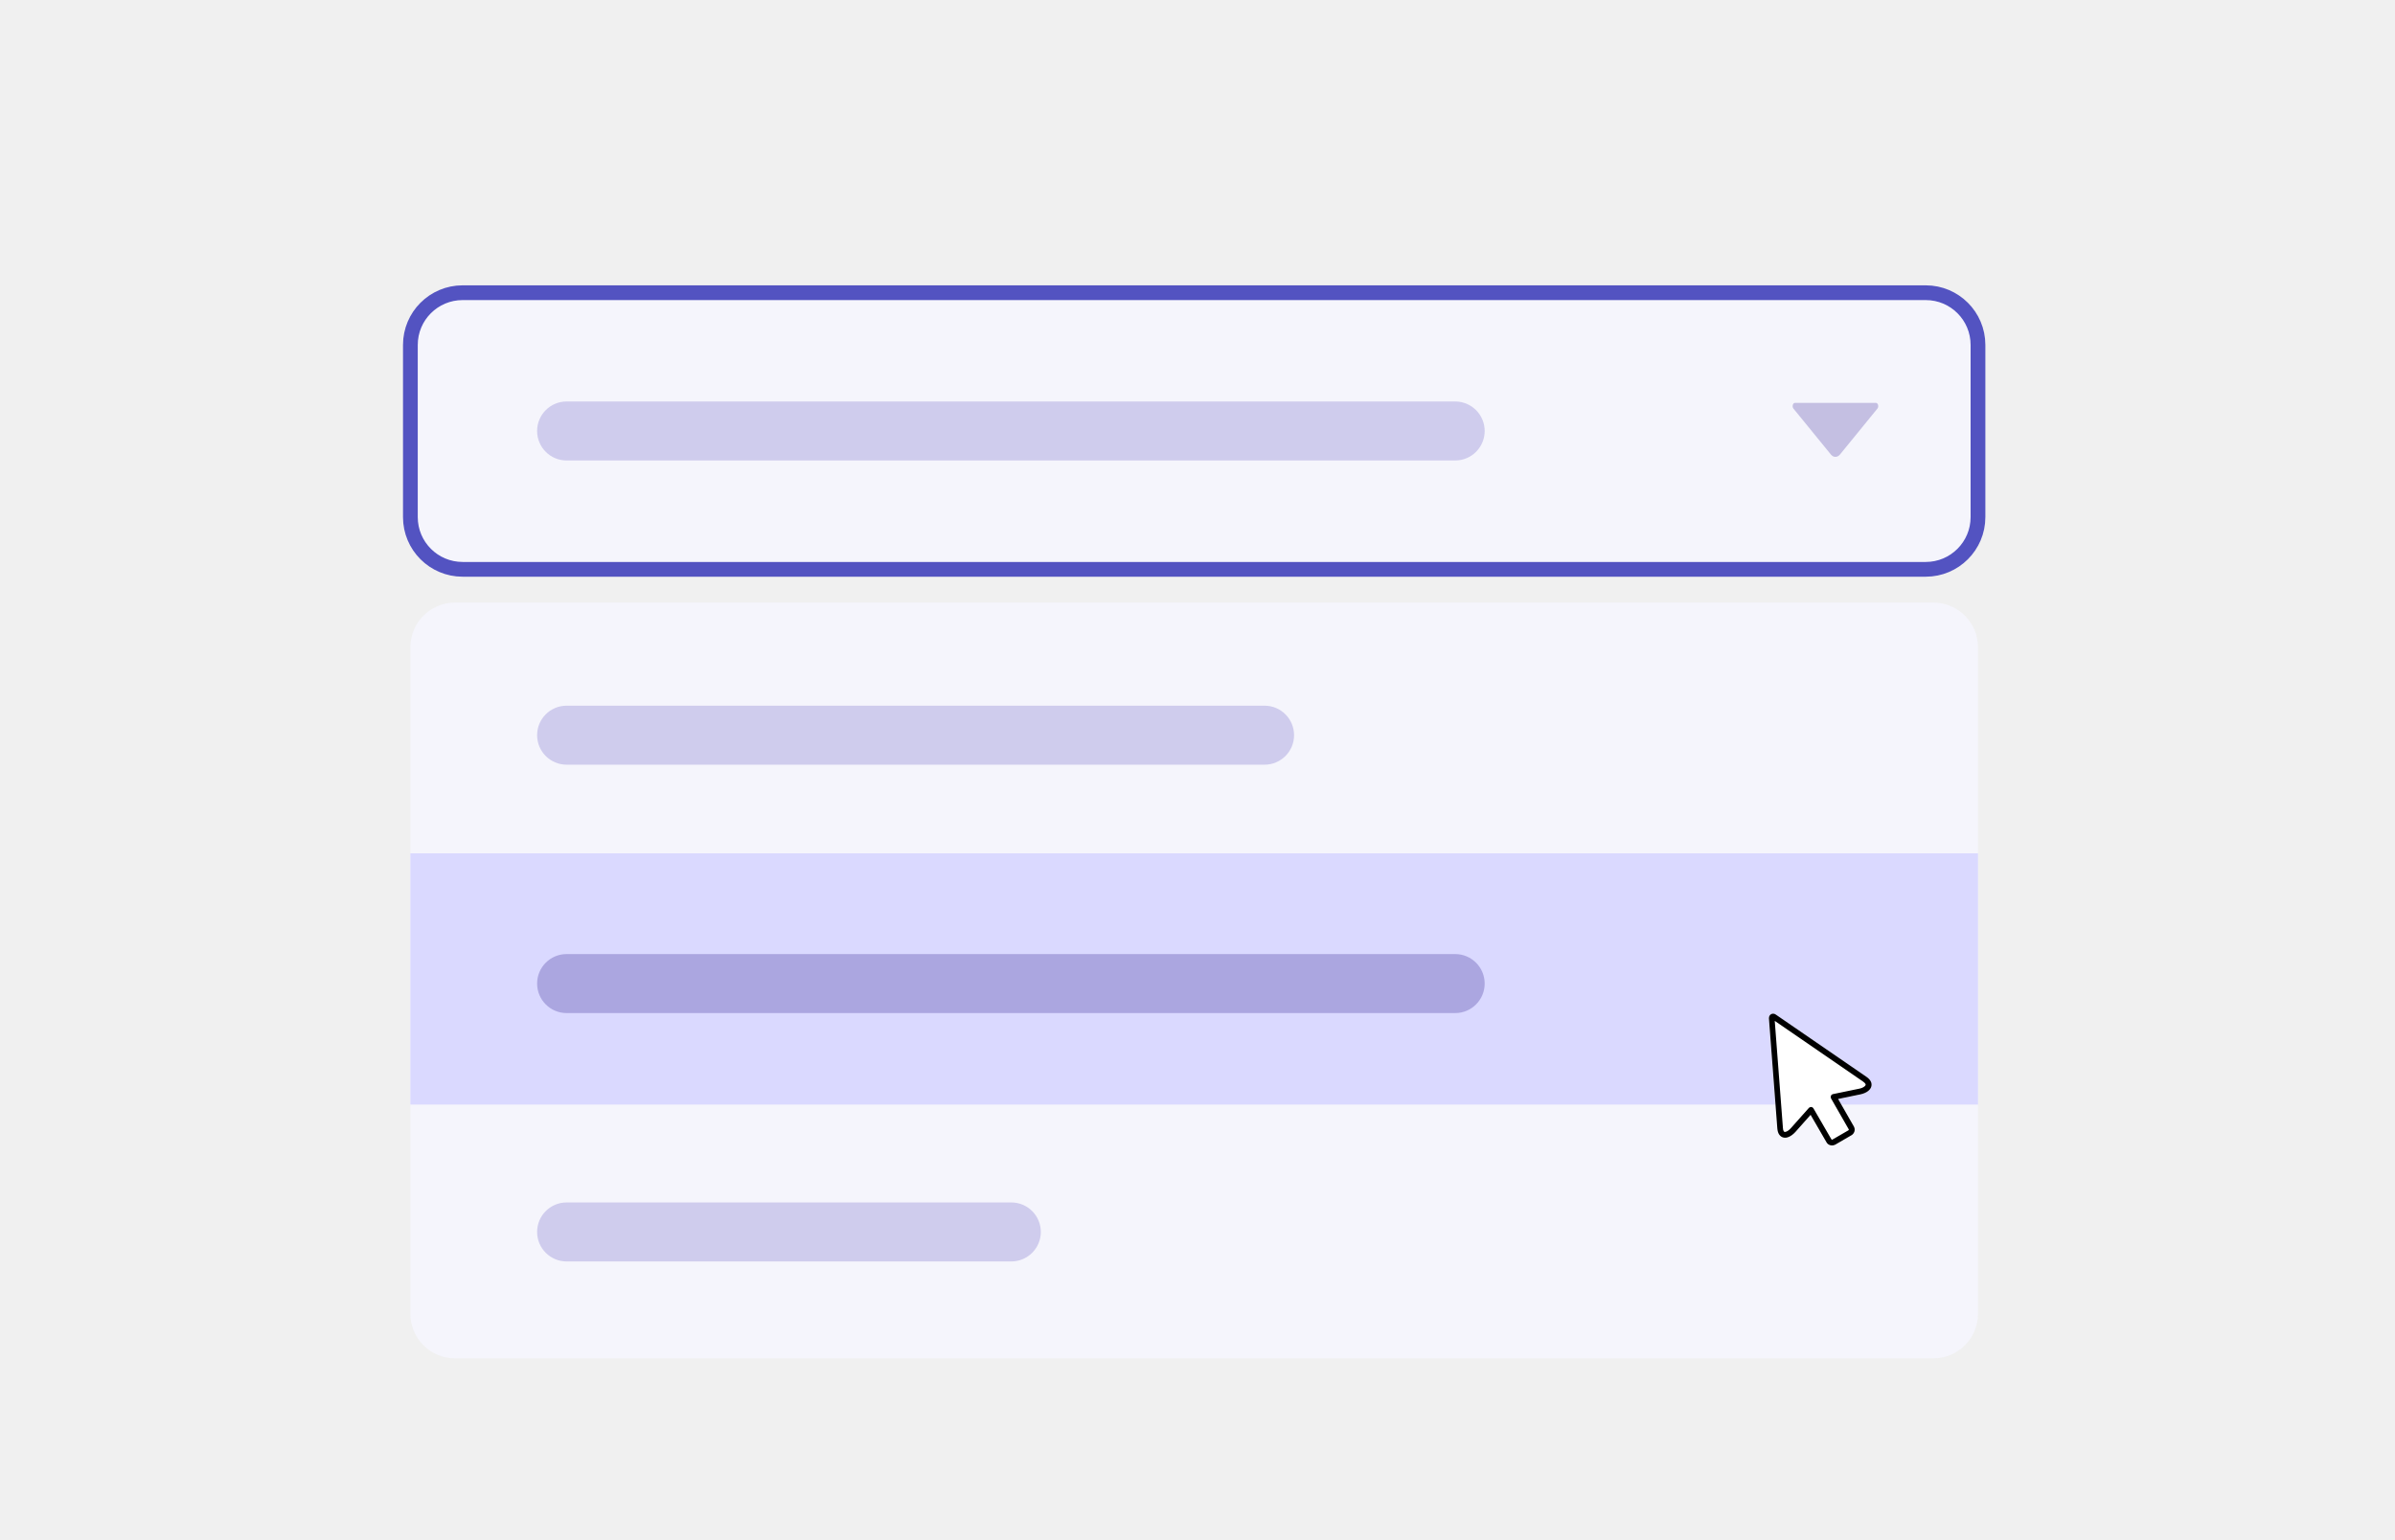
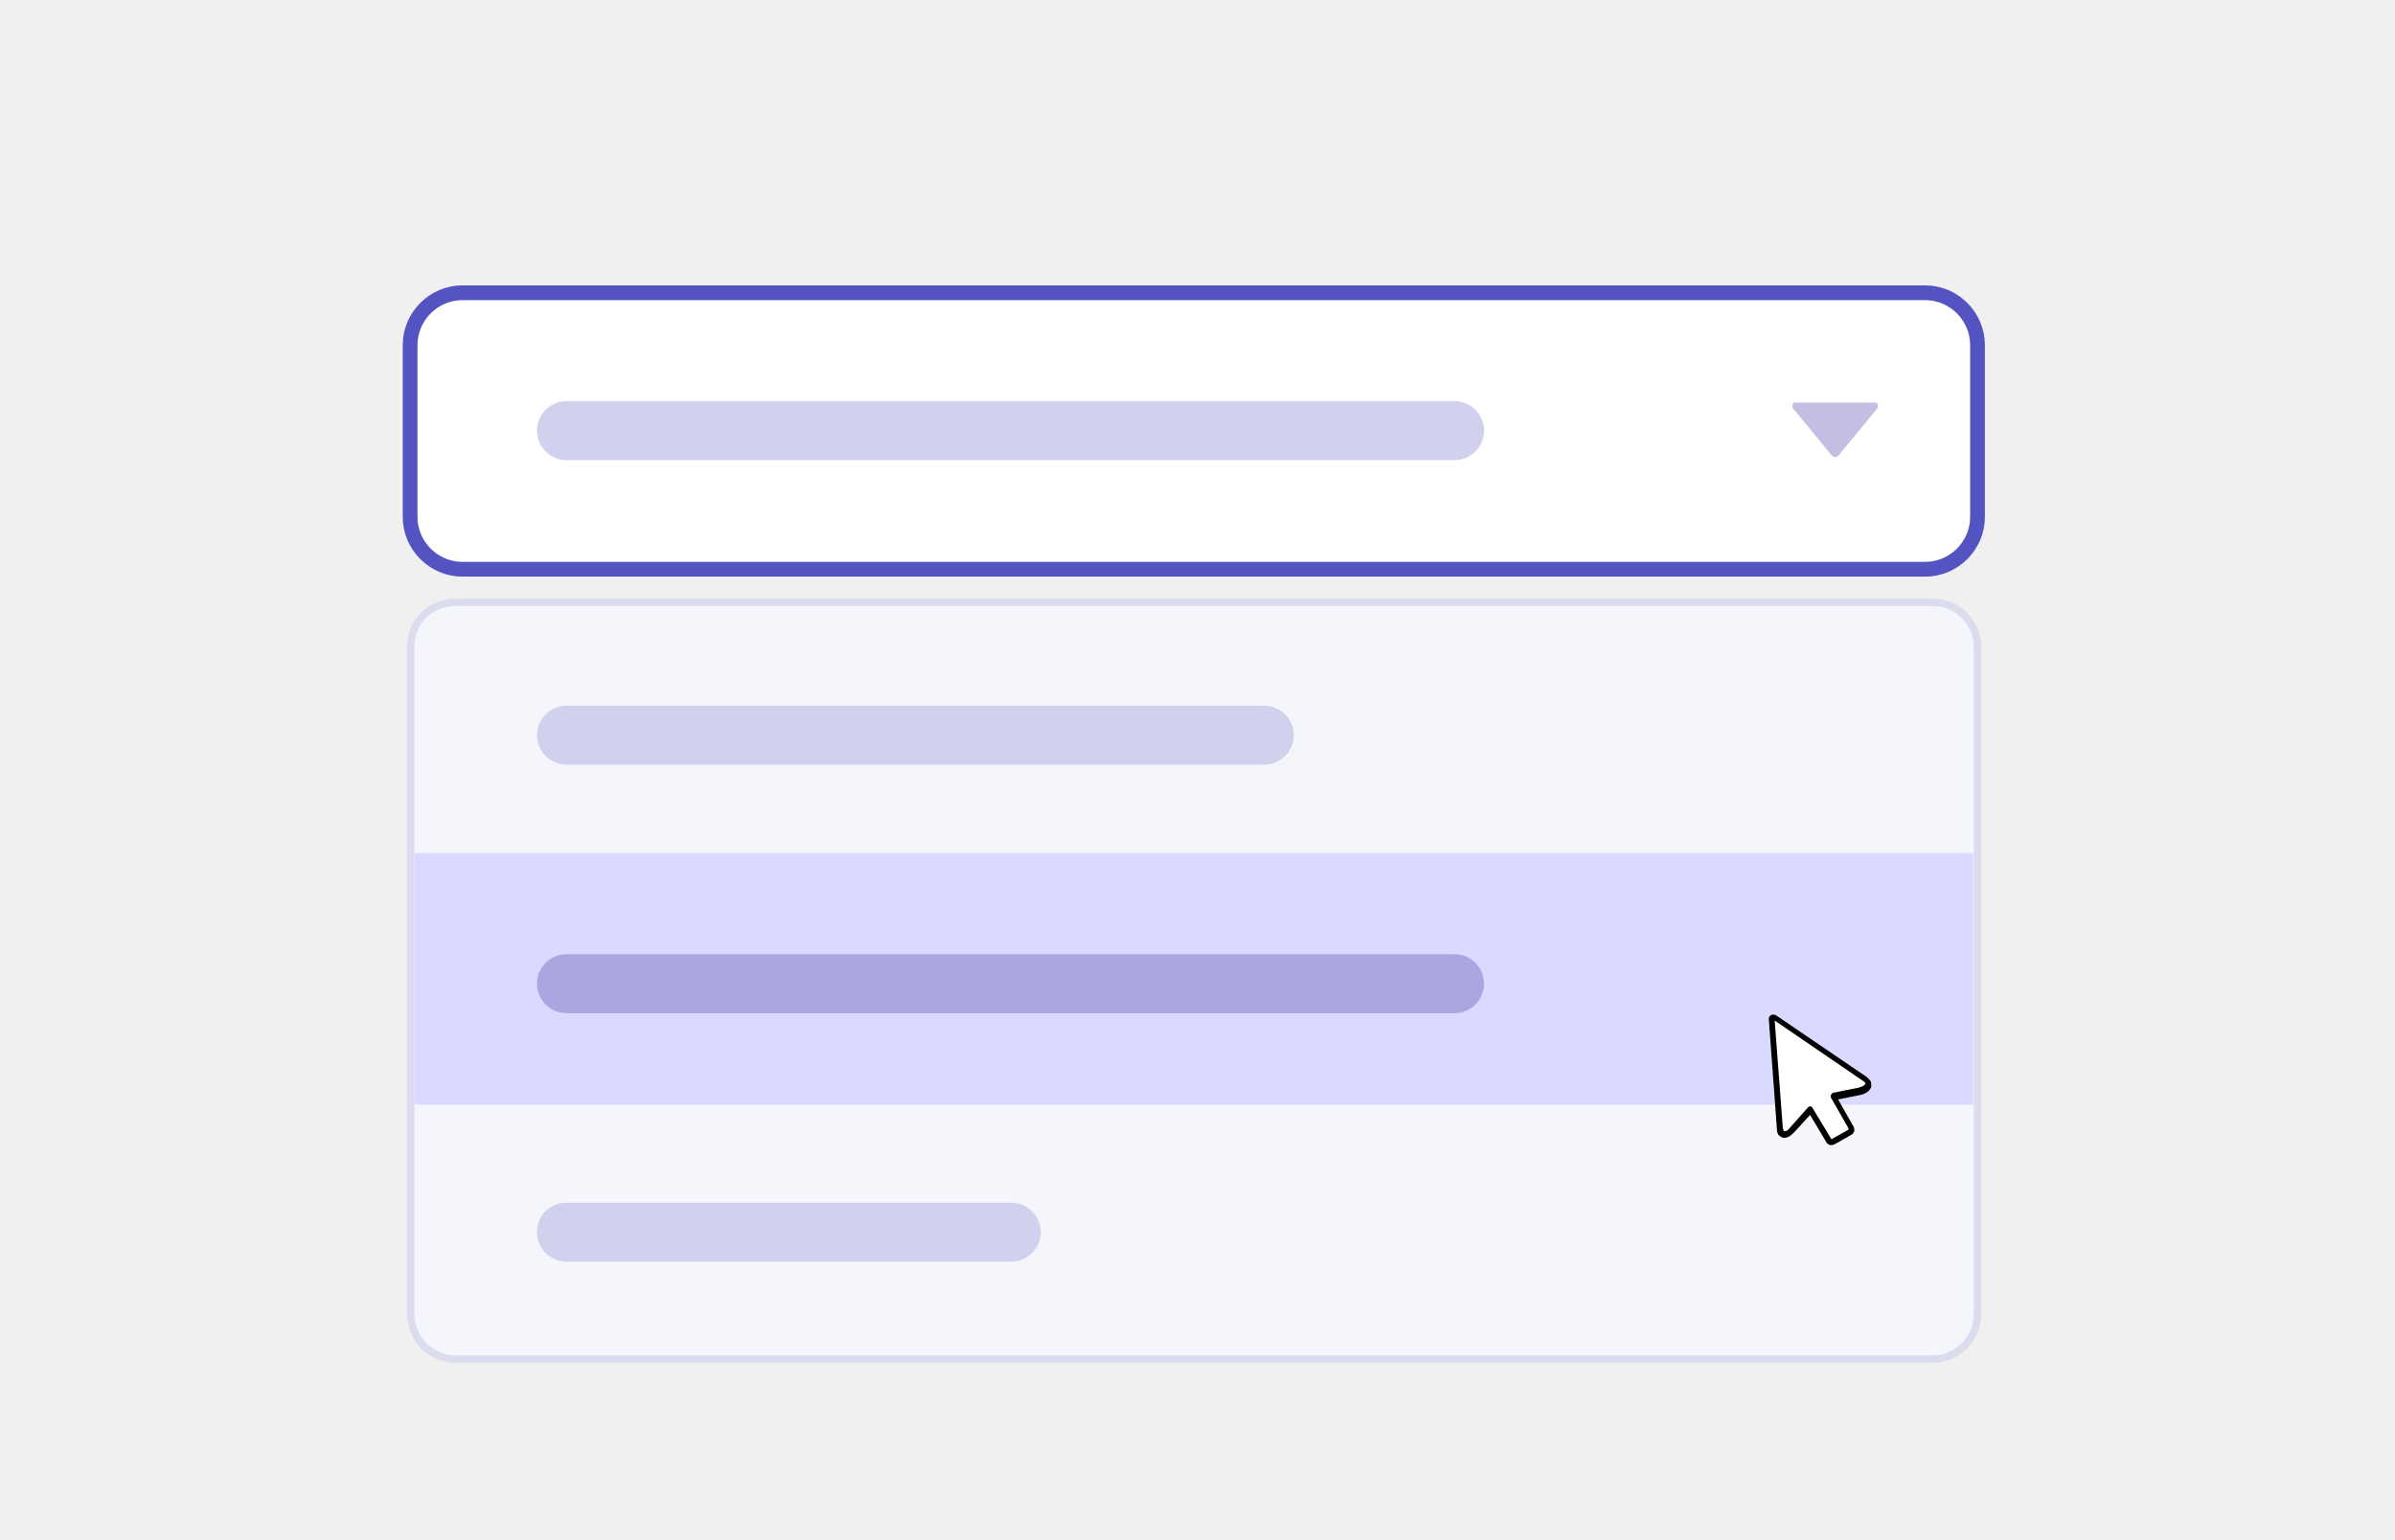
- <svg xmlns="http://www.w3.org/2000/svg" id="a" viewBox="0 0 324.66 208.78">
-   <rect x="55.63" y="39.69" width="212.5" height="37.51" rx="7.08" ry="7.08" style="fill:#f5f5fc; stroke:#5353c1; stroke-miterlimit:10; stroke-width:2px;" />
-   <rect x="72.81" y="54.44" width="128.45" height="8" rx="4" ry="4" style="fill:#cfcced;" />
-   <path d="M249.43,61.62l5.07-6.22c.22-.27,.08-.77-.21-.77h-10.97c-.29,0-.42,.5-.21,.77l5.07,6.22c.36,.44,.89,.44,1.25,0Z" style="fill:#c4bfe2;" />
-   <rect x="55.63" y="81.71" width="212.5" height="102.48" rx="6.05" ry="6.05" style="fill:#f5f5fc;" />
-   <rect x="55.63" y="115.71" width="212.5" height="34.07" style="fill:#dad9ff;" />
-   <rect x="72.81" y="95.69" width="102.61" height="8" rx="4" ry="4" style="fill:#cfcced;" />
-   <rect x="72.81" y="163.05" width="68.28" height="8" rx="4" ry="4" style="fill:#cfcced;" />
-   <rect x="72.81" y="129.37" width="128.45" height="8" rx="4" ry="4" style="fill:#aba6e0;" />
+ <svg xmlns="http://www.w3.org/2000/svg" version="1.1" id="a" x="0px" y="0px" viewBox="0 0 324.7 208.8" style="enable-background:new 0 0 324.7 208.8;" xml:space="preserve">
+   <style type="text/css">
+ 	.st0{fill:#FFFFFF;stroke:#5353C1;stroke-width:2;stroke-miterlimit:10;}
+ 	.st1{fill:#D2D1ED;}
+ 	.st2{fill:#C4BFE2;}
+ 	.st3{fill:#F5F5FC;stroke:#DCDCEF;stroke-miterlimit:10;}
+ 	.st4{fill:#DAD9FF;}
+ 	.st5{fill:#ABA6E0;}
+ 	.st6{fill:#FFFFFF;}
+ </style>
+   <path class="st0" d="M62.7,39.7h198.3c3.9,0,7.1,3.2,7.1,7.1v23.3c0,3.9-3.2,7.1-7.1,7.1H62.7c-3.9,0-7.1-3.2-7.1-7.1V46.8  C55.6,42.9,58.8,39.7,62.7,39.7z" />
+   <path class="st1" d="M76.8,54.4h120.4c2.2,0,4,1.8,4,4l0,0c0,2.2-1.8,4-4,4H76.8c-2.2,0-4-1.8-4-4l0,0  C72.8,56.2,74.6,54.4,76.8,54.4z" />
+   <path class="st2" d="M249.4,61.6l5.1-6.2c0.2-0.3,0.1-0.8-0.2-0.8h-11c-0.3,0-0.4,0.5-0.2,0.8l5.1,6.2  C248.5,62.1,249.1,62.1,249.4,61.6z" />
+   <path class="st3" d="M61.7,81.7h200.4c3.3,0,6,2.7,6,6.1v90.4c0,3.3-2.7,6.1-6,6.1H61.7c-3.3,0-6-2.7-6-6.1V87.8  C55.6,84.4,58.3,81.7,61.7,81.7z" />
+   <rect x="56.2" y="115.7" class="st4" width="211.3" height="34.1" />
+   <path class="st1" d="M76.8,95.7h94.6c2.2,0,4,1.8,4,4l0,0c0,2.2-1.8,4-4,4H76.8c-2.2,0-4-1.8-4-4l0,0C72.8,97.5,74.6,95.7,76.8,95.7  z" />
+   <path class="st1" d="M76.8,163.1h60.3c2.2,0,4,1.8,4,4l0,0c0,2.2-1.8,4-4,4H76.8c-2.2,0-4-1.8-4-4l0,0  C72.8,164.8,74.6,163.1,76.8,163.1z" />
+   <path class="st5" d="M76.8,129.4h120.4c2.2,0,4,1.8,4,4l0,0c0,2.2-1.8,4-4,4H76.8c-2.2,0-4-1.8-4-4l0,0  C72.8,131.2,74.6,129.4,76.8,129.4z" />
  <g>
-     <path d="M253.66,147.37c-.07,.22-.22,.42-.42,.57-.26,.21-.64,.37-1.06,.46,0,.01-.01,.01-.01,.01l-3.01,.62,2.14,3.75c.11,.19,.13,.43,.08,.64-.06,.2-.18,.39-.37,.52-.01,0-.02,.01-.03,.01l-2.22,1.29s-.03,.02-.05,.03c-.19,.09-.4,.1-.6,.05-.21-.06-.4-.19-.51-.38l-2.16-3.74-2.05,2.31c-.28,.32-.61,.57-.92,.7-.24,.09-.48,.12-.71,.08-.24-.05-.45-.19-.61-.45-.12-.19-.2-.45-.23-.78l-1.14-14.93v-.03c0-.09,.01-.18,.05-.27,.04-.09,.11-.18,.2-.24,.04-.03,.08-.05,.12-.06,.08-.03,.17-.04,.26-.03,.08,.01,.16,.04,.23,.08,.03,.01,.05,.02,.07,.04l12.3,8.44c.27,.19,.45,.38,.56,.59,.14,.26,.15,.52,.08,.75Z" style="fill:#fff;" />
-     <path d="M248.71,155.24c-.19,.09-.41,.1-.6,.05-.21-.06-.4-.19-.51-.39l-2.16-3.73-2.05,2.31c-.29,.32-.61,.56-.92,.69-.24,.1-.48,.13-.7,.08-.24-.05-.45-.19-.61-.44-.12-.19-.2-.45-.23-.78l-1.14-14.93s0-.02,0-.03c0-.09,.02-.18,.05-.27,.04-.1,.11-.18,.2-.25,.04-.03,.08-.05,.12-.06,.09-.03,.17-.04,.26-.03,.08,0,.16,.03,.24,.08,.02,.01,.05,.03,.07,.04l12.3,8.45c.27,.19,.45,.39,.56,.59,.13,.25,.15,.51,.07,.75-.07,.22-.22,.41-.42,.57-.26,.21-.64,.37-1.06,.46,0,0-.01,0-.01,0l-3,.62,2.14,3.74c.11,.2,.13,.43,.08,.64-.06,.2-.18,.39-.38,.52,0,0-.02,.01-.02,.01l-2.22,1.29s-.03,.02-.05,.02h0Zm-.4-.7s.04,0,.06,0c0,0,.01,0,.02-.01l2.19-1.27s.03-.04,.04-.06c0-.02,0-.04,0-.05l-2.41-4.21h0s-.03-.07-.04-.12c-.04-.21,.09-.42,.3-.46l3.53-.73s0,0,.01,0c.3-.06,.56-.17,.73-.31,.08-.07,.14-.13,.16-.2,.01-.04,0-.09-.02-.14-.05-.09-.15-.19-.31-.31l-11.99-8.24,1.11,14.54c.01,.2,.05,.34,.11,.42,.03,.05,.07,.08,.11,.09,.07,.01,.15,0,.25-.04,.2-.08,.42-.25,.63-.49l2.41-2.71h0s.06-.06,.1-.08c.19-.11,.42-.05,.53,.14l2.43,4.19s.02,.02,.04,.02h0Zm.09-.01c.05-.02,.11-.04,.17-.04l-.17,.04h0Z" />
+     <path class="st6" d="M253.7,147.4c-0.1,0.2-0.2,0.4-0.4,0.6c-0.3,0.2-0.6,0.4-1.1,0.5c0,0,0,0,0,0l-3,0.6l2.1,3.8   c0.1,0.2,0.1,0.4,0.1,0.6c-0.1,0.2-0.2,0.4-0.4,0.5c0,0,0,0,0,0l-2.2,1.3c0,0,0,0-0.1,0c-0.2,0.1-0.4,0.1-0.6,0.1   c-0.2-0.1-0.4-0.2-0.5-0.4l-2.2-3.7l-2.1,2.3c-0.3,0.3-0.6,0.6-0.9,0.7c-0.2,0.1-0.5,0.1-0.7,0.1c-0.2-0.1-0.4-0.2-0.6-0.4   c-0.1-0.2-0.2-0.4-0.2-0.8l-1.1-14.9v0c0-0.1,0-0.2,0.1-0.3c0-0.1,0.1-0.2,0.2-0.2c0,0,0.1-0.1,0.1-0.1c0.1,0,0.2,0,0.3,0   c0.1,0,0.2,0,0.2,0.1c0,0,0.1,0,0.1,0l12.3,8.4c0.3,0.2,0.4,0.4,0.6,0.6C253.7,146.9,253.7,147.2,253.7,147.4L253.7,147.4z" />
+     <path d="M248.7,155.2c-0.2,0.1-0.4,0.1-0.6,0.1c-0.2-0.1-0.4-0.2-0.5-0.4l-2.2-3.7l-2.1,2.3c-0.3,0.3-0.6,0.6-0.9,0.7   c-0.2,0.1-0.5,0.1-0.7,0.1c-0.2-0.1-0.4-0.2-0.6-0.4c-0.1-0.2-0.2-0.4-0.2-0.8l-1.1-14.9c0,0,0,0,0,0c0-0.1,0-0.2,0.1-0.3   c0-0.1,0.1-0.2,0.2-0.2c0,0,0.1-0.1,0.1-0.1c0.1,0,0.2,0,0.3,0c0.1,0,0.2,0,0.2,0.1c0,0,0.1,0,0.1,0L253,146   c0.3,0.2,0.4,0.4,0.6,0.6c0.1,0.2,0.1,0.5,0.1,0.8c-0.1,0.2-0.2,0.4-0.4,0.6c-0.3,0.2-0.6,0.4-1.1,0.5h0l-3,0.6l2.1,3.7   c0.1,0.2,0.1,0.4,0.1,0.6c-0.1,0.2-0.2,0.4-0.4,0.5l0,0L248.7,155.2C248.8,155.2,248.7,155.2,248.7,155.2L248.7,155.2L248.7,155.2z    M248.3,154.5C248.3,154.5,248.4,154.5,248.3,154.5C248.4,154.5,248.4,154.5,248.3,154.5l2.3-1.3c0,0,0,0,0-0.1c0,0,0,0,0-0.1   l-2.4-4.2l0,0c0,0,0-0.1,0-0.1c0-0.2,0.1-0.4,0.3-0.5l3.5-0.7c0,0,0,0,0,0c0.3-0.1,0.6-0.2,0.7-0.3c0.1-0.1,0.1-0.1,0.2-0.2   c0,0,0-0.1,0-0.1c-0.1-0.1-0.1-0.2-0.3-0.3l-12-8.2l1.1,14.5c0,0.2,0.1,0.3,0.1,0.4c0,0.1,0.1,0.1,0.1,0.1c0.1,0,0.1,0,0.2,0   c0.2-0.1,0.4-0.2,0.6-0.5l2.4-2.7l0,0c0,0,0.1-0.1,0.1-0.1c0.2-0.1,0.4-0.1,0.5,0.1L248.3,154.5   C248.3,154.5,248.3,154.5,248.3,154.5L248.3,154.5L248.3,154.5z M248.4,154.5c0.1,0,0.1,0,0.2,0L248.4,154.5L248.4,154.5z" />
  </g>
</svg>
